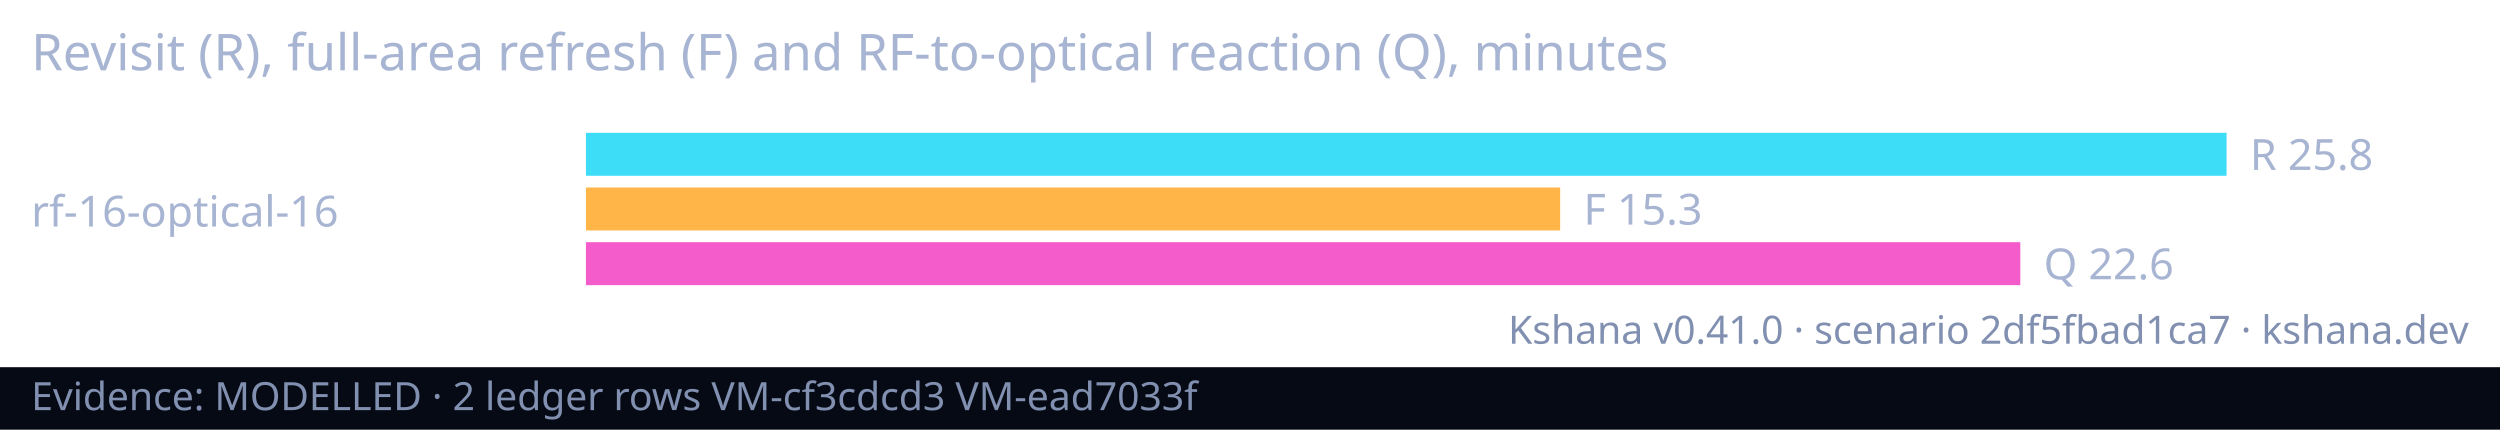
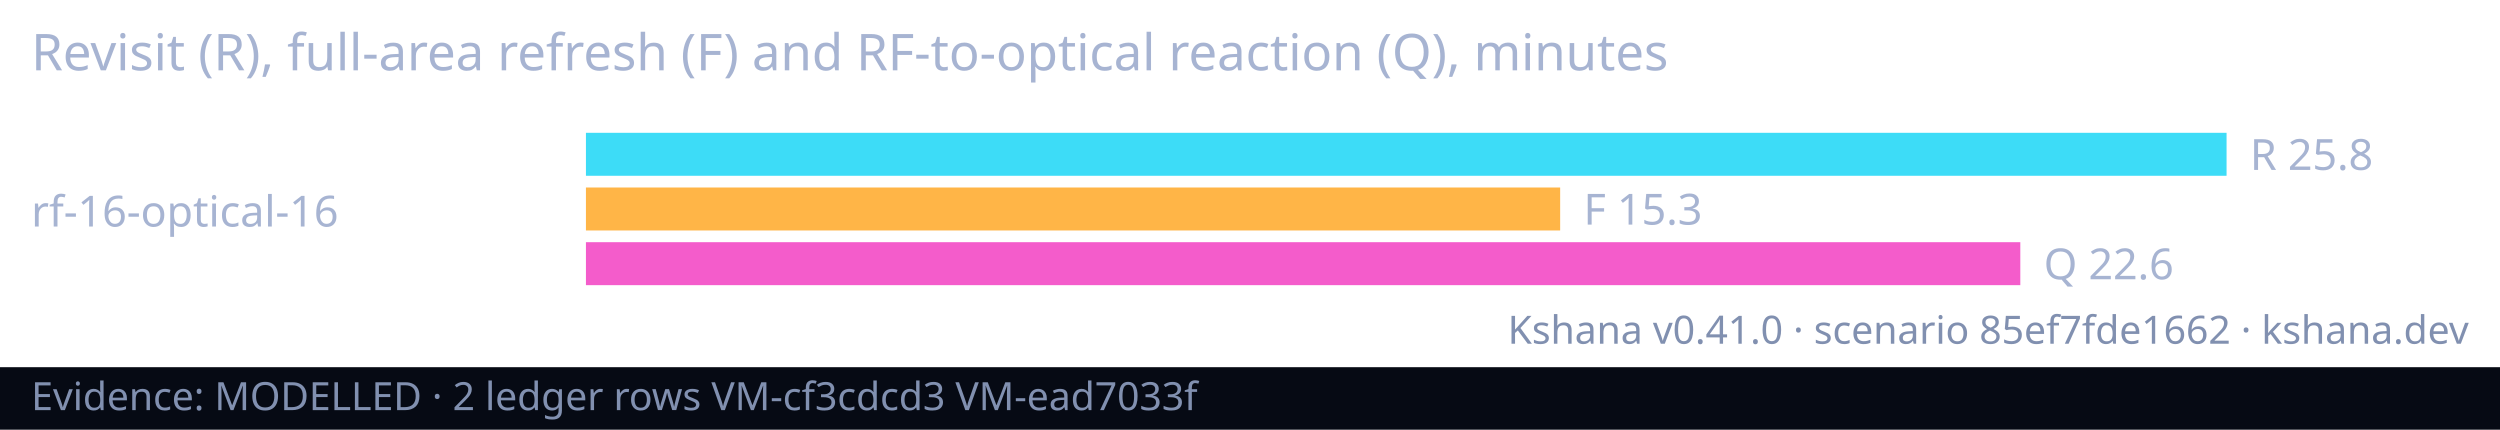
<svg xmlns="http://www.w3.org/2000/svg" width="640" height="110" viewBox="0 0 640 110" font-family="Geist, ui-sans-serif, system-ui, sans-serif" font-size="11" fill="#A7B4D2">
  <text x="8" y="18" font-size="13">Revisit (R), full-area refresh (F) and RF-to-optical reaction (Q), minutes</text>
  <text x="8" y="58.0">rf-16-optical-16</text>
  <rect x="150" y="34.0" width="420.0" height="11" fill="#3DDCF7" />
  <text x="576.0" y="43.5">R 25.8</text>
  <rect x="150" y="48.0" width="249.4" height="11" fill="#FFB547" />
  <text x="405.4" y="57.5">F 15.3</text>
  <rect x="150" y="62.0" width="367.2" height="11" fill="#F45CCB" />
  <text x="523.2" y="71.5">Q 22.6</text>
-   <text x="632" y="88" text-anchor="end" fill="#8190B0" font-size="10" font-family="Geist, ui-sans-serif, system-ui, sans-serif">Kshana v0.41.0 · scenario 2df5fbad1ca7 · kshana.dev</text>
+   <text x="632" y="88" text-anchor="end" fill="#8190B0" font-size="10" font-family="Geist, ui-sans-serif, system-ui, sans-serif">Kshana v0.41.0 · scenario 85ef7fde1662 · kshana.dev</text>
  <rect x="0" y="94" width="640" height="16" fill="#060A14" />
  <text x="8" y="105" fill="#8190B0" font-size="10" font-family="Geist, ui-sans-serif, system-ui, sans-serif">Evidence: MODELLED · 2 ledger rows VM-cf3cdcd3 VM-ead7033f</text>
</svg>
